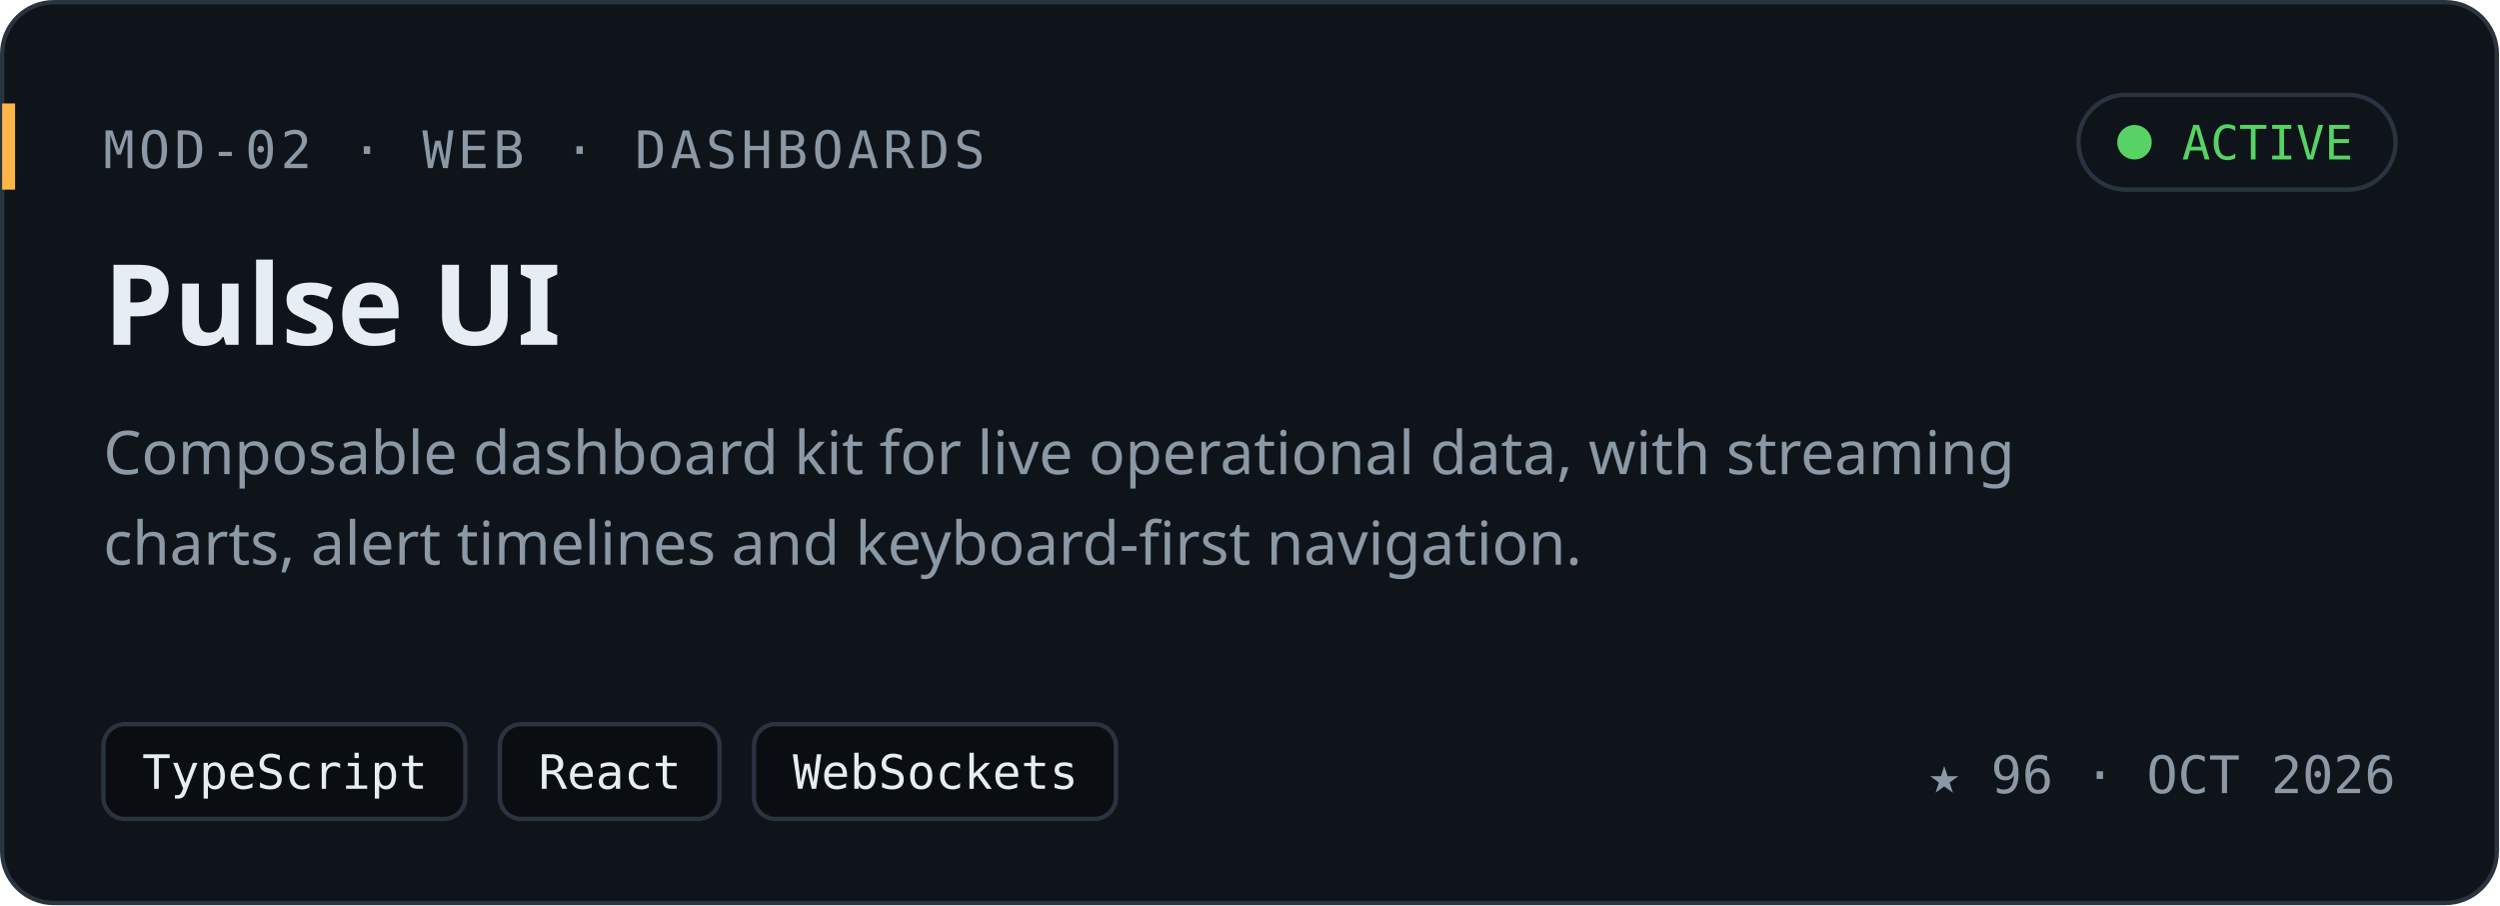
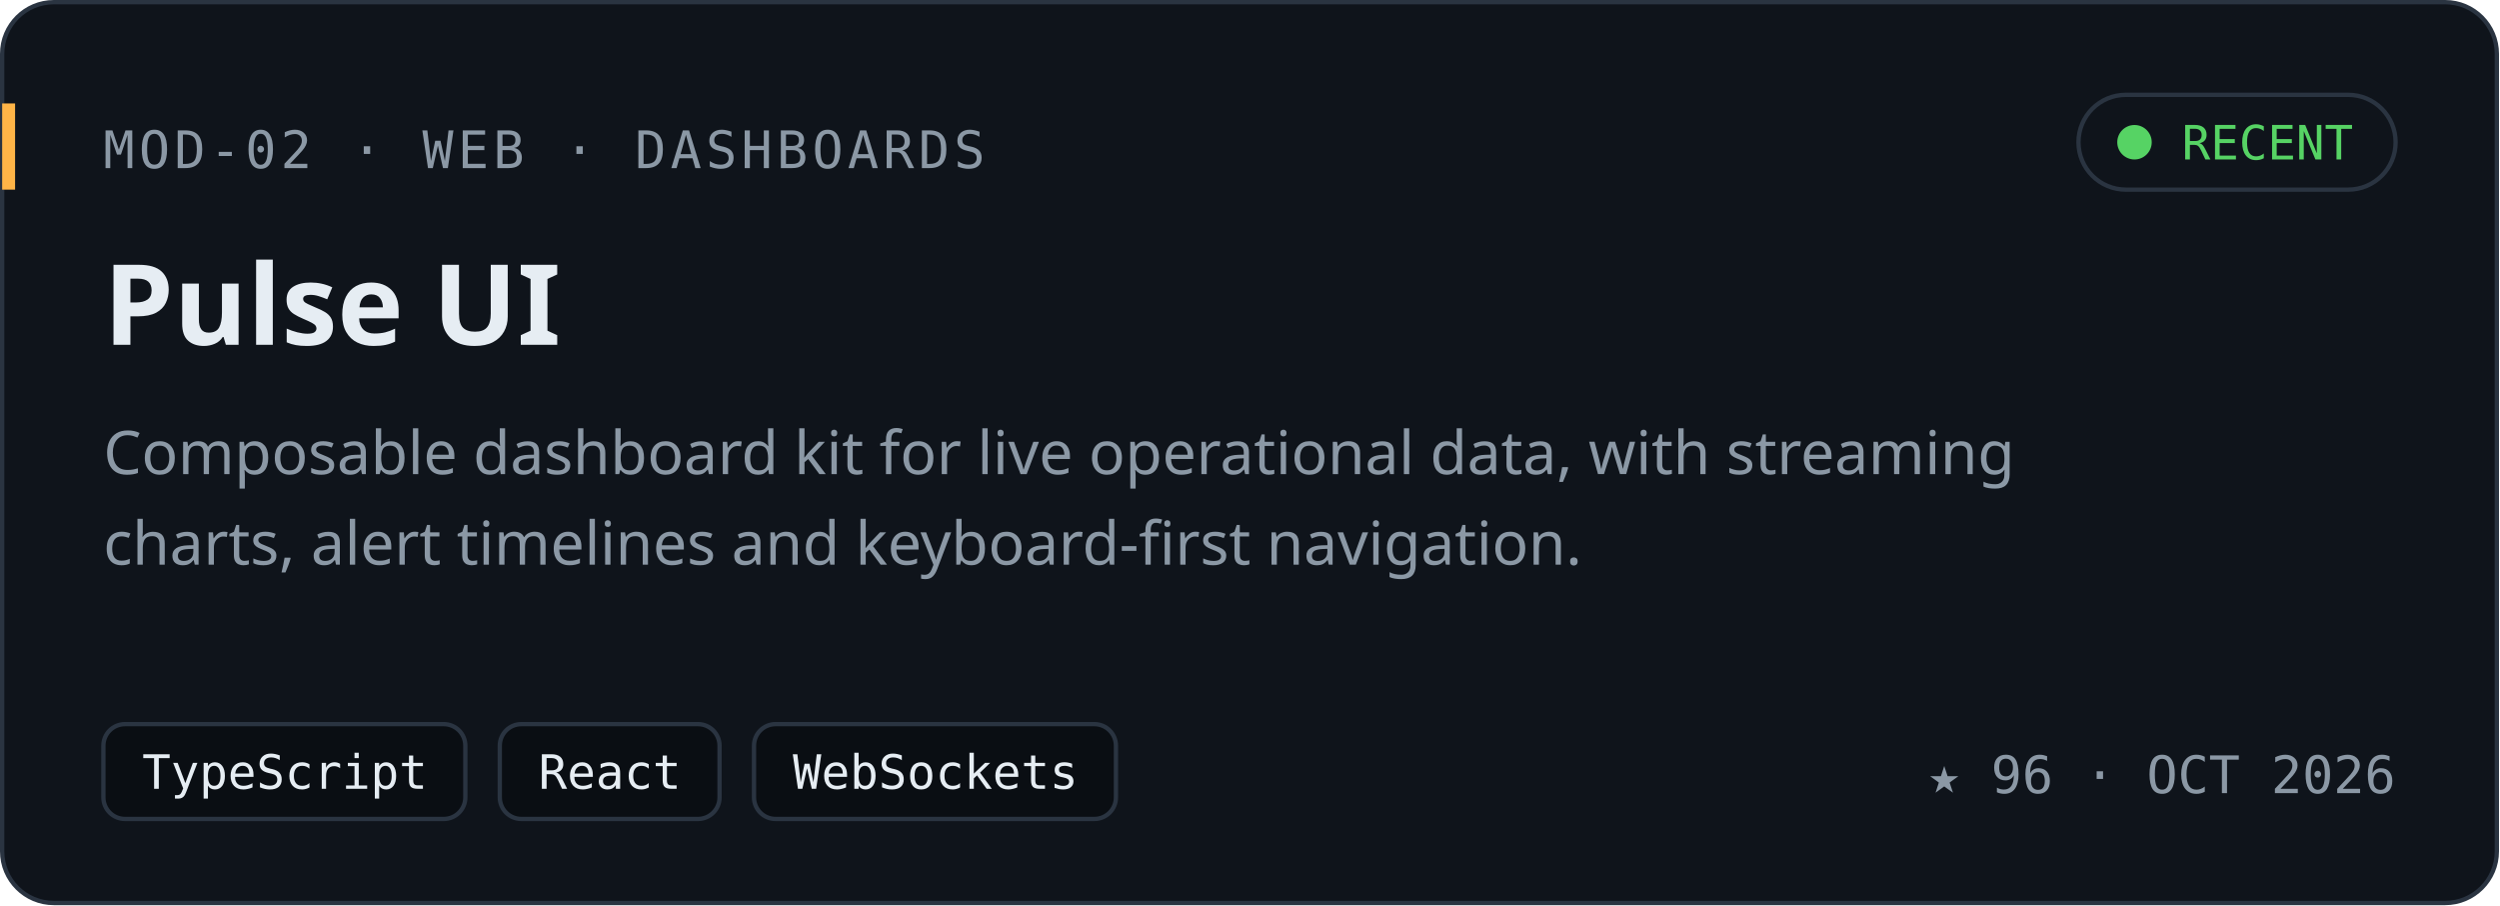
<svg xmlns="http://www.w3.org/2000/svg" width="580" height="210" viewBox="0 0 580 210" role="img" aria-labelledby="title desc">
  <style>
.mono{font-family:ui-monospace, SFMono-Regular, 'JetBrains Mono', 'Cascadia Code', Menlo, Consolas, monospace}
.sans{font-family:-apple-system, BlinkMacSystemFont, 'Segoe UI', 'Noto Sans', Helvetica, Arial, sans-serif}

@media (prefers-reduced-motion: reduce){*{animation:none!important}}
</style>
  <rect x="0.5" y="0.5" width="579" height="209" rx="12" fill="#0f141b" stroke="#2a3441" />
  <rect x="0.5" y="24" width="3" height="20" fill="#ffb547" />
-   <text x="24" y="39" class="mono" font-size="12" font-weight="400" fill="#8b98a5" text-anchor="start" letter-spacing="1">MOD-02  ·  WEB · DASHBOARDS</text>
+   <text x="24" y="39" class="mono" font-size="12" font-weight="400" fill="#8b98a5" text-anchor="start" letter-spacing="1">MOD-02 · WEB · DASHBOARDS</text>
  <rect x="482.4" y="22" width="73.6" height="22" rx="11" fill="none" stroke="#2a3441" />
  <circle cx="495.4" cy="33" r="4" fill="#56d364" />
-   <text x="506.4" y="37" class="mono" font-size="11" font-weight="400" fill="#56d364" text-anchor="start">ACTIVE</text>
+   <text x="506.4" y="37" class="mono" font-size="11" font-weight="400" fill="#56d364" text-anchor="start">RECENT</text>
  <text x="24" y="80" class="sans" font-size="26" font-weight="700" fill="#e6edf3" text-anchor="start">Pulse UI</text>
  <text x="24" y="110" class="sans" font-size="14" font-weight="400" fill="#8b98a5" text-anchor="start">Composable dashboard kit for live operational data, with streaming</text>
  <text x="24" y="131" class="sans" font-size="14" font-weight="400" fill="#8b98a5" text-anchor="start">charts, alert timelines and keyboard-first navigation.</text>
  <rect x="24" y="168" width="84" height="22" rx="5" fill="#0a0e13" stroke="#2a3441" />
  <text x="33" y="183" class="mono" font-size="11" font-weight="400" fill="#e6edf3" text-anchor="start">TypeScript</text>
  <rect x="116" y="168" width="51" height="22" rx="5" fill="#0a0e13" stroke="#2a3441" />
  <text x="125" y="183" class="mono" font-size="11" font-weight="400" fill="#e6edf3" text-anchor="start">React</text>
  <rect x="175" y="168" width="84" height="22" rx="5" fill="#0a0e13" stroke="#2a3441" />
  <text x="184" y="183" class="mono" font-size="11" font-weight="400" fill="#e6edf3" text-anchor="start">WebSockets</text>
  <text x="556" y="184" class="mono" font-size="12" font-weight="400" fill="#8b98a5" text-anchor="end">★ 96  ·  OCT 2026</text>
</svg>
